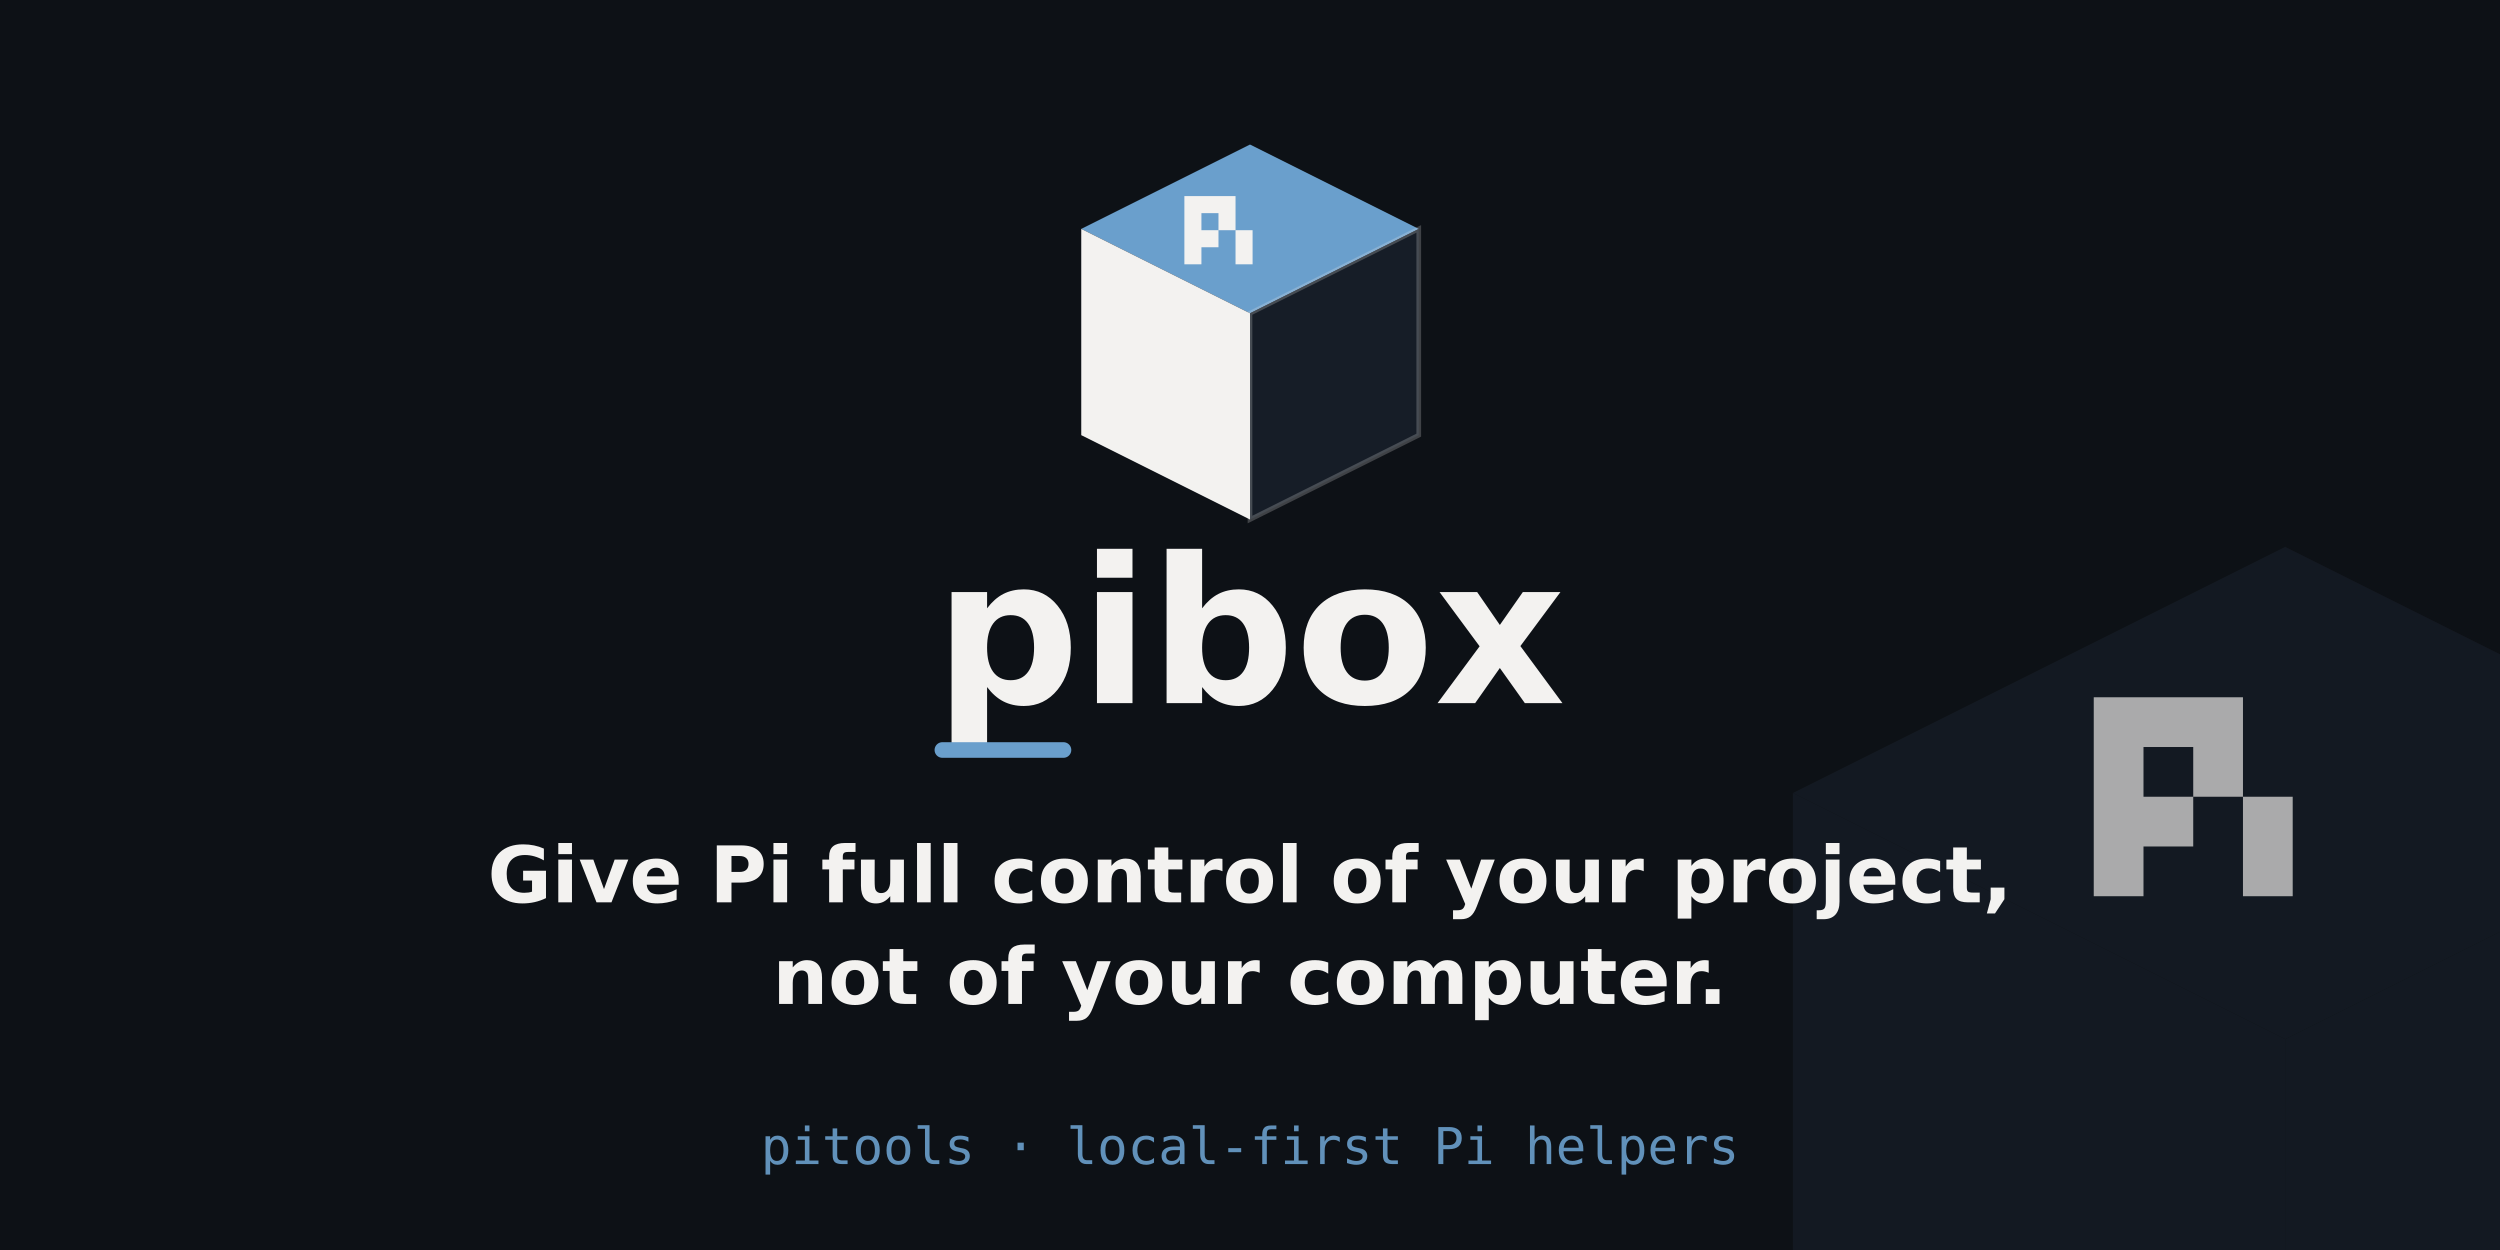
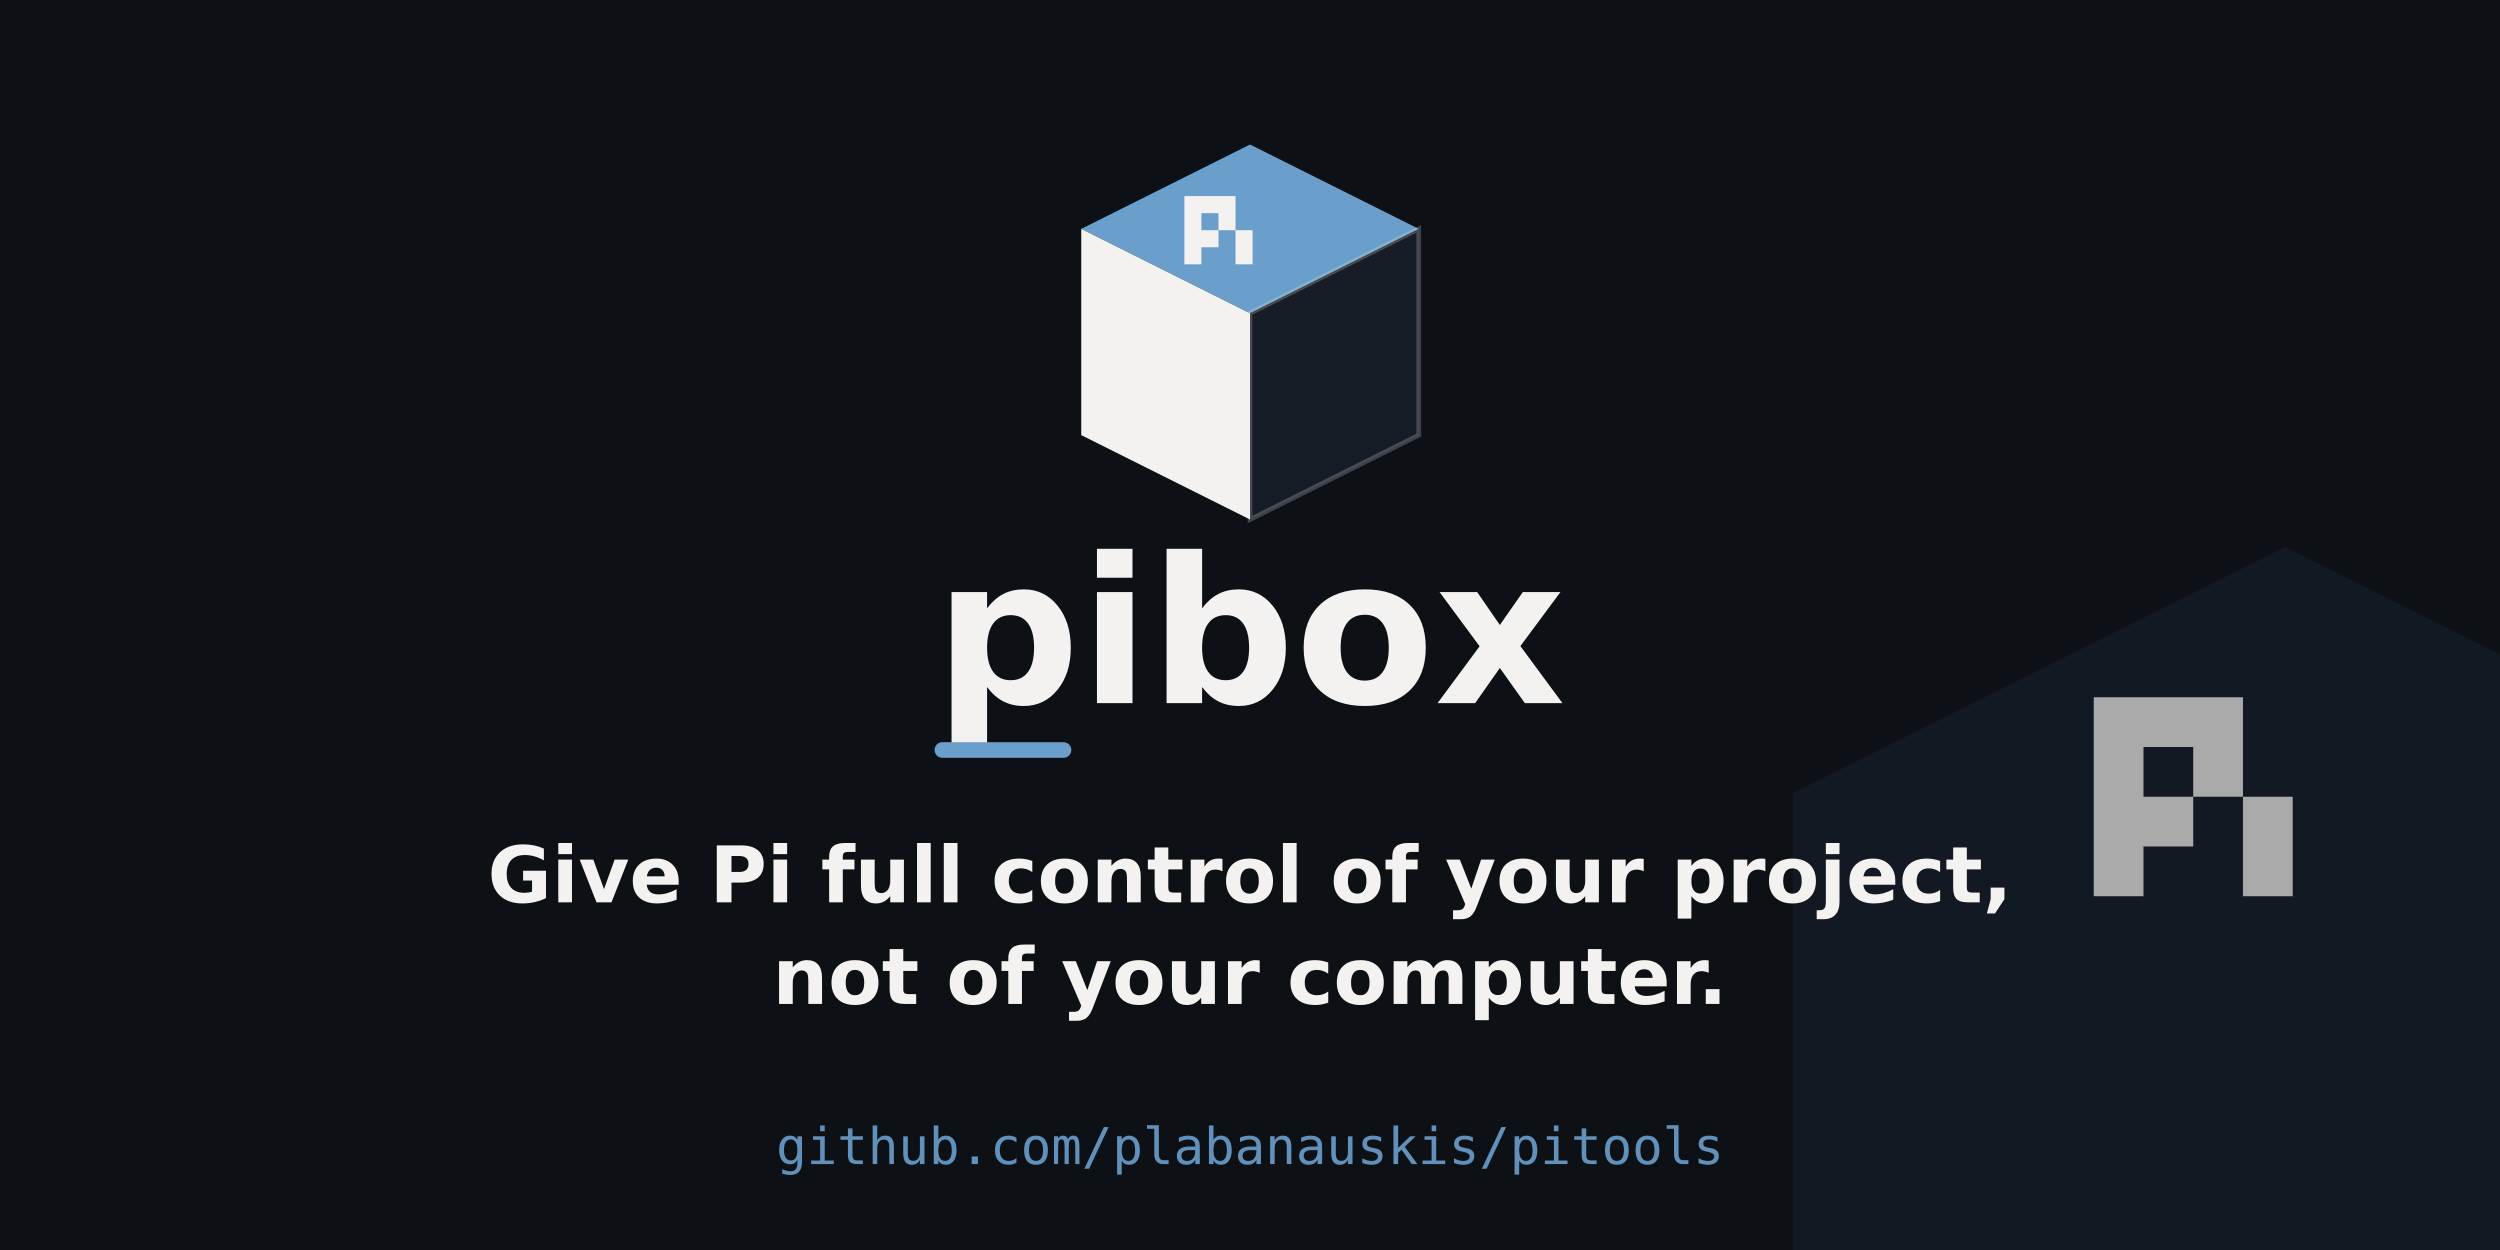
<svg xmlns="http://www.w3.org/2000/svg" width="1280" height="640" viewBox="0 0 1280 640" fill="none" role="img" aria-label="pibox — Give Pi full control of your project, not of your computer.">
  <rect width="1280" height="640" fill="#0D1116" />
  <g transform="translate(1170,560) scale(7) translate(-72,-80)" opacity=".68">
    <polygon points="72,40 108,58 72,76 36,58" fill="#161D27" />
    <polygon points="36,58 72,76 72,120 36,102" fill="#161D27" />
    <polygon points="72,76 108,58 108,102 72,120" fill="#161D27" stroke="none" stroke-opacity=".22" />
    <path d="M165.29 165.29 H517.36 V400 H400 V517.36 H282.65 V634.72 H165.29 Z M282.65 282.65 V400 H400 V282.65 Z M517.36 400 H634.72 V634.72 H517.36 Z" fill="#F3F2F0" fill-rule="evenodd" transform="translate(58 51) scale(.031) translate(-165.29 -165.29)" />
  </g>
  <g transform="translate(640,170) scale(2.4) translate(-72,-80)">
    <polygon points="72,40 108,58 72,76 36,58" fill="#6A9FCC" />
    <polygon points="36,58 72,76 72,120 36,102" fill="#F3F2F0" />
    <polygon points="72,76 108,58 108,102 72,120" fill="#161D27" stroke="#F3F2F0" stroke-opacity=".22" />
    <path d="M165.29 165.29 H517.36 V400 H400 V517.36 H282.65 V634.72 H165.29 Z M282.65 282.65 V400 H400 V282.65 Z M517.36 400 H634.72 V634.72 H517.36 Z" fill="#F3F2F0" fill-rule="evenodd" transform="translate(58 51) scale(.031) translate(-165.29 -165.29)" />
  </g>
  <text x="640" y="360" text-anchor="middle" font-family="DejaVu Sans" font-size="104" font-weight="700" fill="#F3F2F0">pibox</text>
  <path d="M482.5 384H544.5" stroke="#6A9FCC" stroke-width="8" stroke-linecap="round" />
  <text x="640" y="462" text-anchor="middle" font-family="DejaVu Sans" font-size="40" font-weight="600" fill="#F3F2F0">Give Pi full control of your project,</text>
  <text x="640" y="514" text-anchor="middle" font-family="DejaVu Sans" font-size="40" font-weight="600" fill="#F3F2F0">not of your computer.</text>
-   <text x="640" y="596" text-anchor="middle" font-family="DejaVu Sans Mono" font-size="26" fill="#6A9FCC" opacity=".9">pitools · local-first Pi helpers</text>
+   <text x="640" y="596" text-anchor="middle" font-family="DejaVu Sans Mono" font-size="26" fill="#6A9FCC" opacity=".9">github.com/plabanauskis/pitools</text>
</svg>
